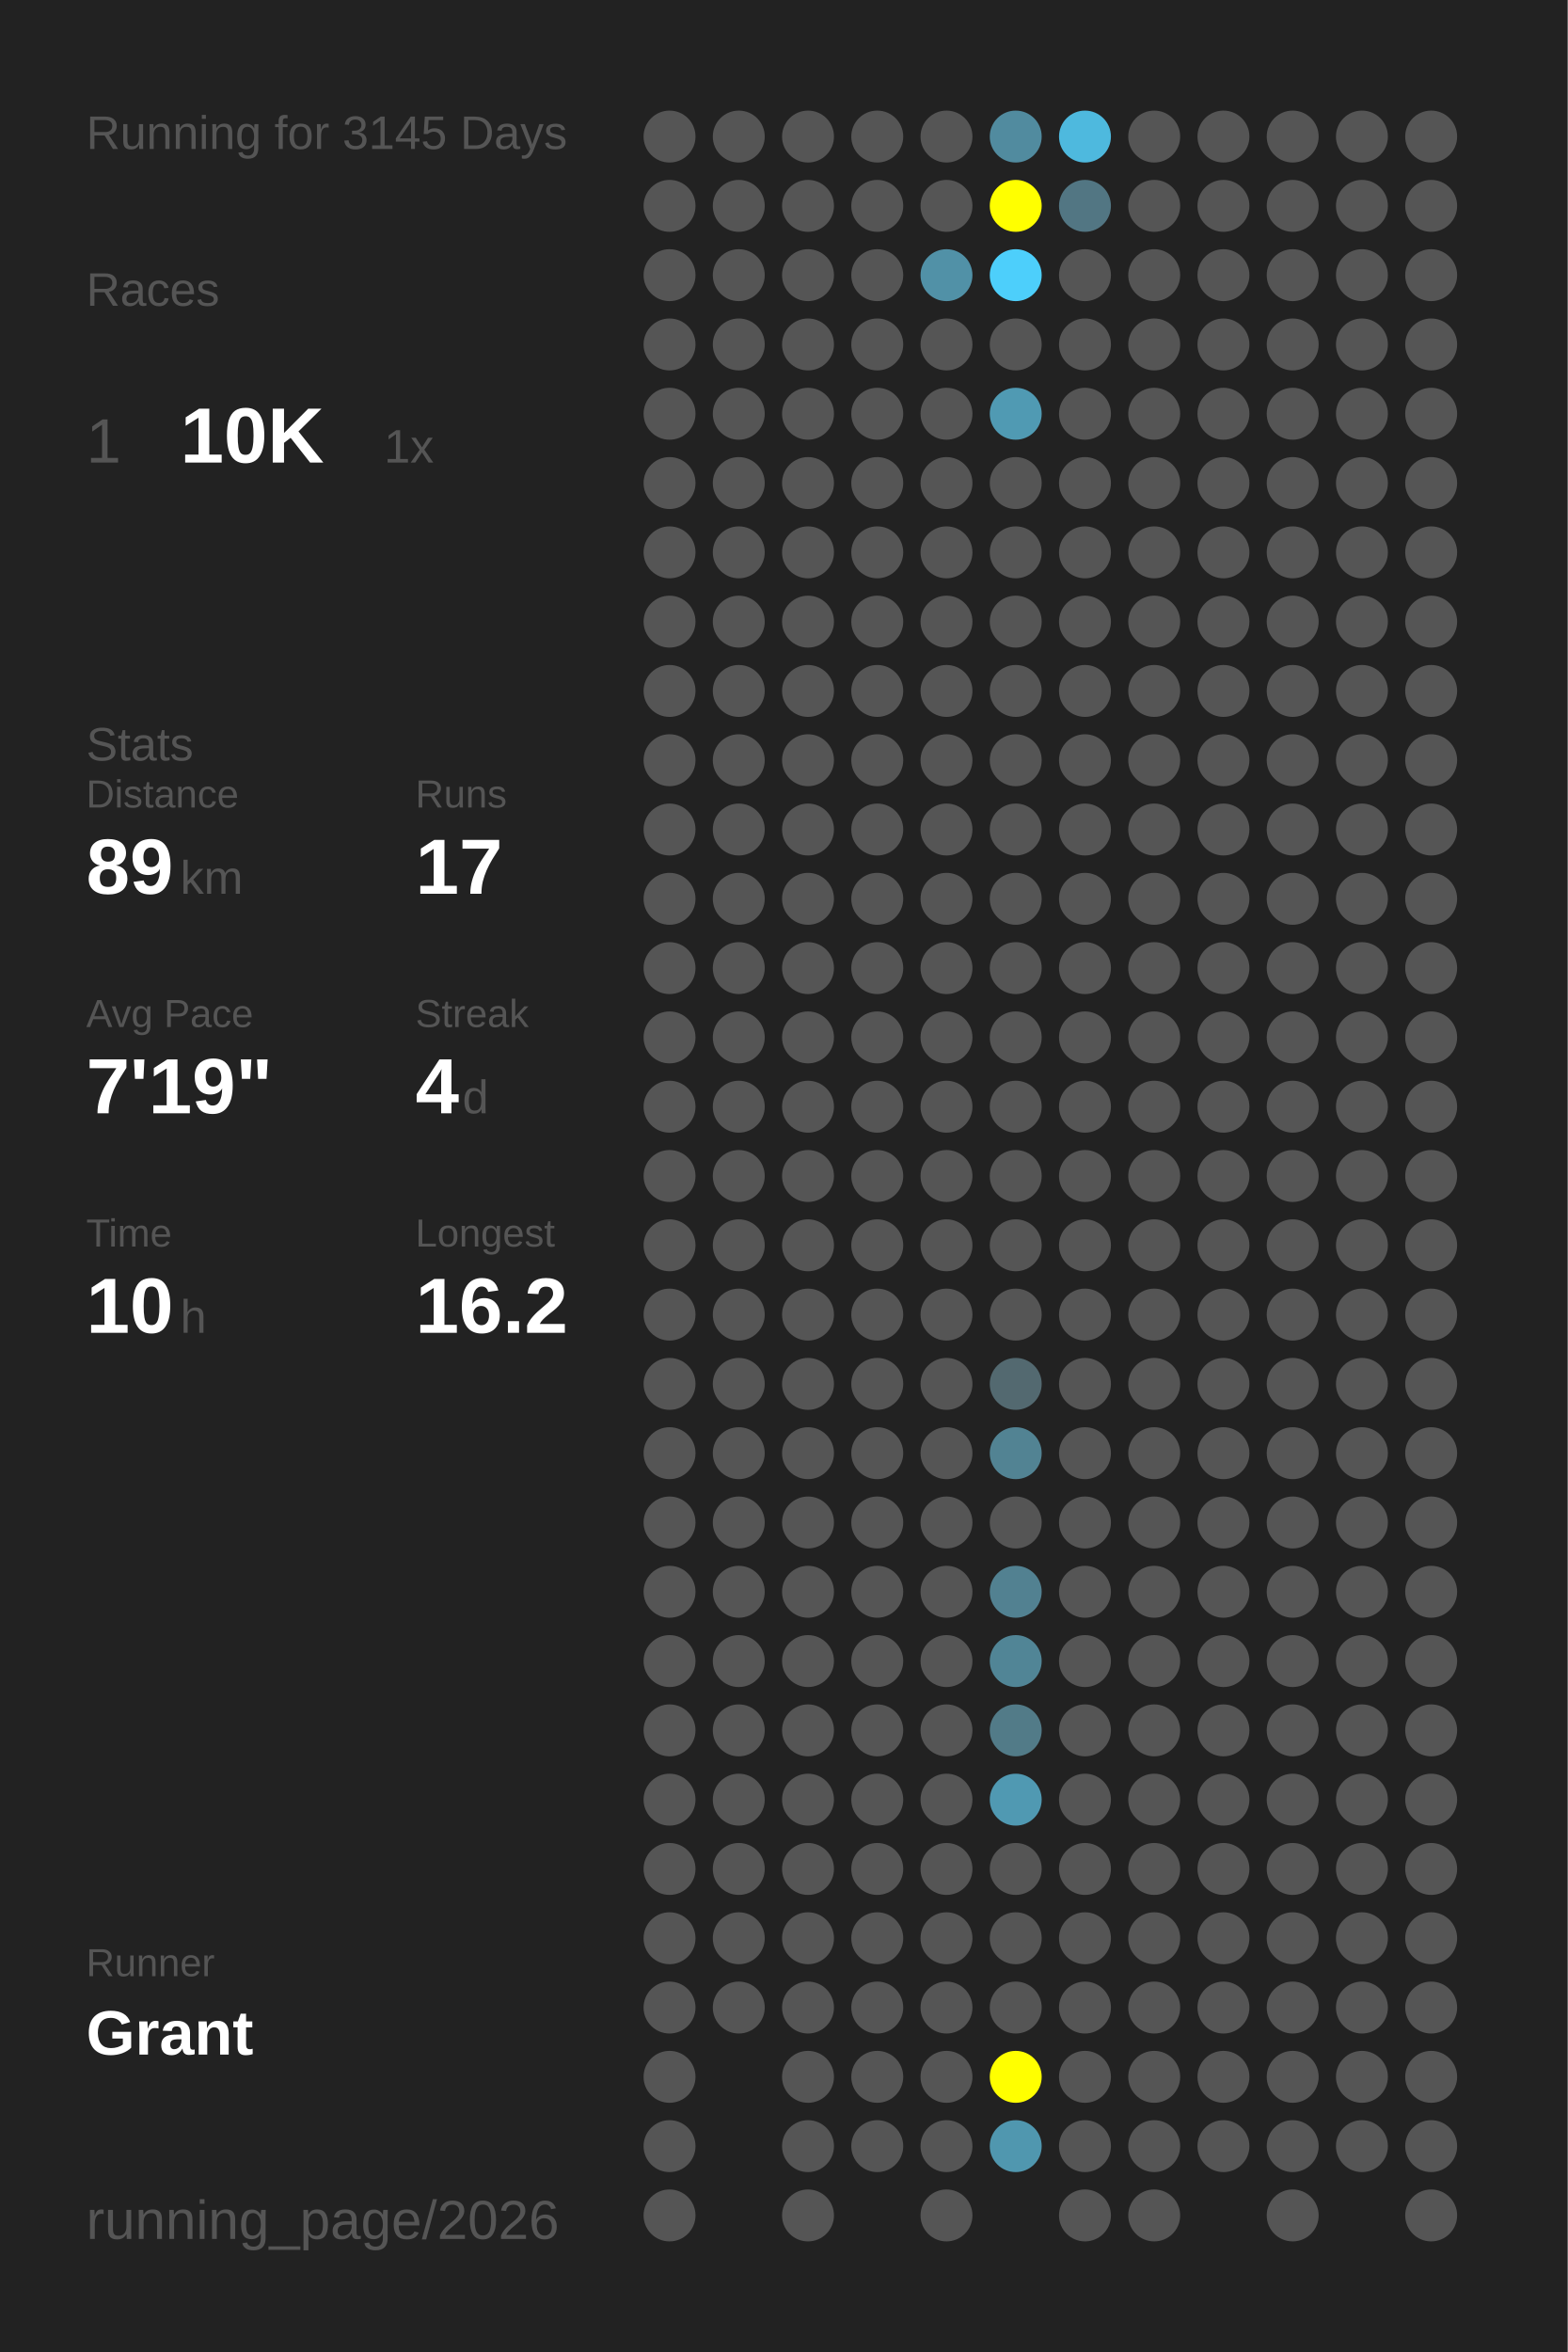
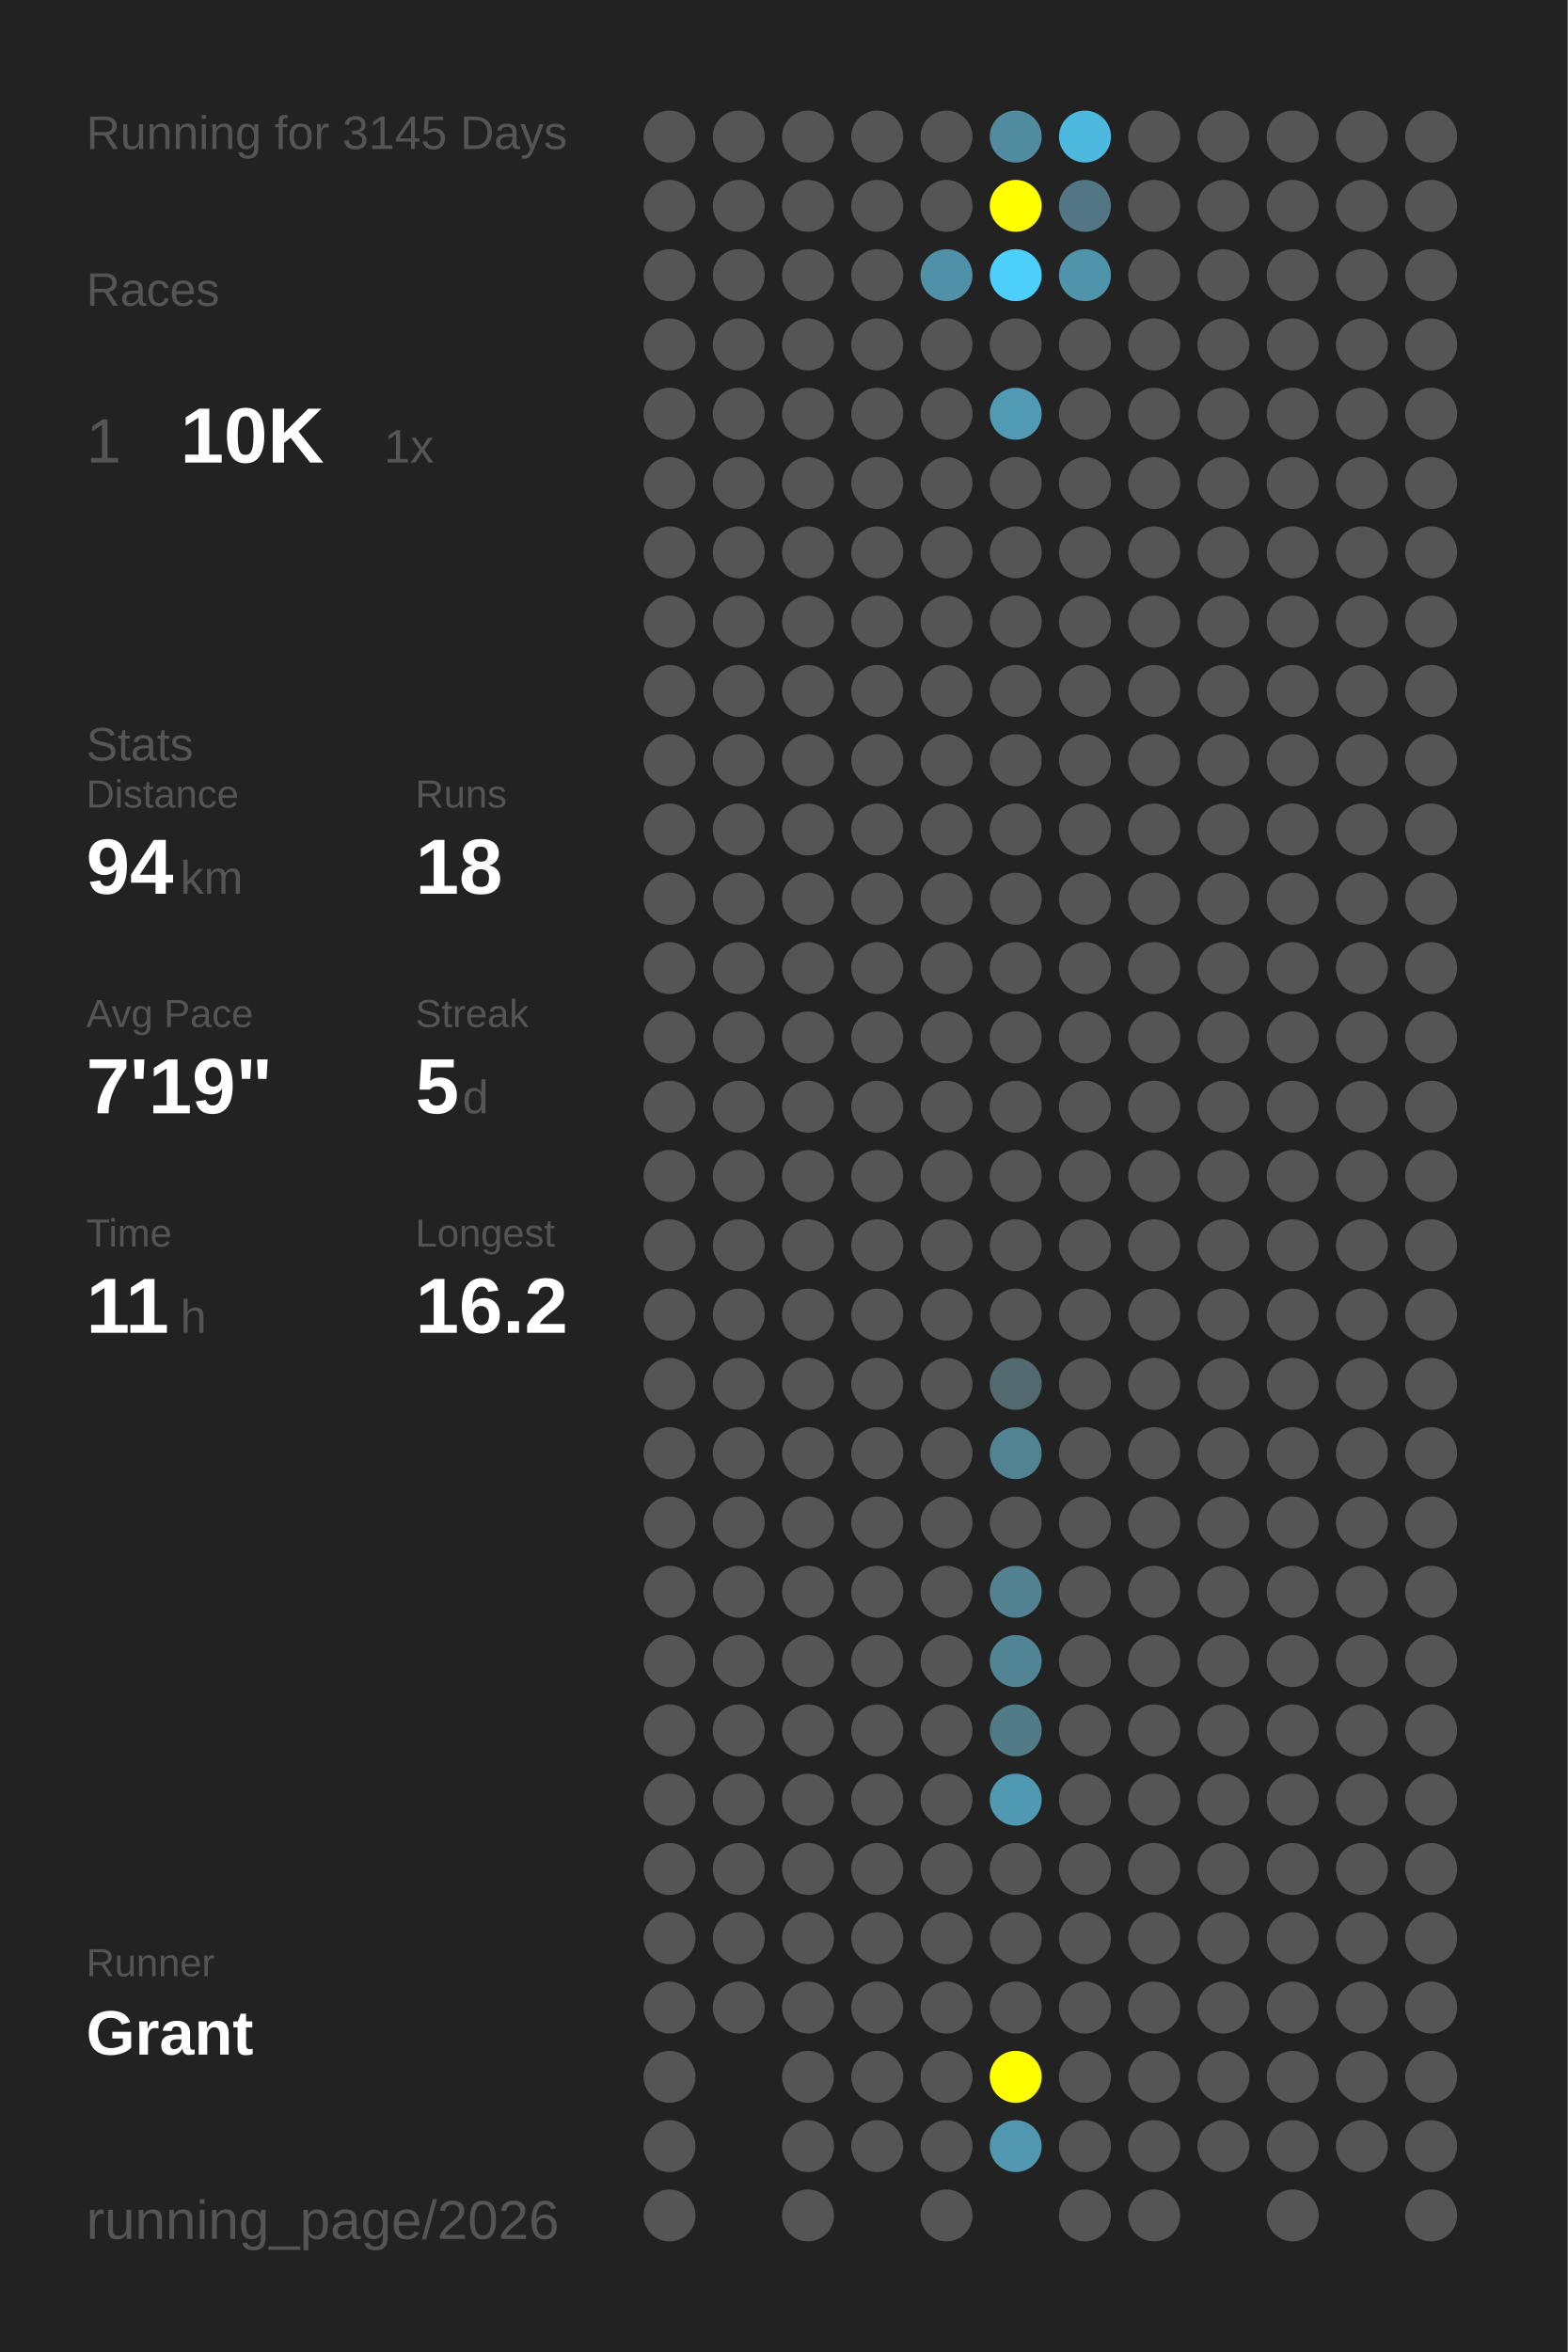
<svg xmlns="http://www.w3.org/2000/svg" baseProfile="full" height="300mm" version="1.1" viewBox="0,0,200,300" width="200mm">
  <defs />
  <rect fill="#222222" height="300" width="200" x="0" y="0" />
  <text fill="#555555" style="font-size:6px; font-family:Arial;" x="11" y="19">Running for 3145 Days</text>
  <text fill="#555555" style="font-size:6px; font-family:Arial;" x="11" y="39">Races</text>
  <text fill="#555555" style="font-size:8px; font-family:Arial;" x="11" y="59">1</text>
  <text fill="#FFFFFF" style="font-size:10px; font-family:Arial; font-weight:bold;" x="23" y="59">10K</text>
  <text fill="#555555" style="font-size:6px; font-family:Arial;" x="49" y="59">1x</text>
  <text fill="#555555" style="font-size:6px; font-family:Arial;" x="11" y="97">Stats</text>
  <text fill="#555555" style="font-size:5px; font-family:Arial;" x="11" y="103">Distance</text>
-   <text fill="#FFFFFF" style="font-size:10px; font-family:Arial; font-weight:bold;" x="11" y="114">89</text>
+   <text fill="#FFFFFF" style="font-size:10px; font-family:Arial; font-weight:bold;" x="11" y="114">94</text>
  <text fill="#555555" style="font-size:6px; font-family:Arial;" x="23" y="114">km</text>
  <text fill="#555555" style="font-size:5px; font-family:Arial;" x="53" y="103">Runs</text>
-   <text fill="#FFFFFF" style="font-size:10px; font-family:Arial; font-weight:bold;" x="53" y="114">17</text>
+   <text fill="#FFFFFF" style="font-size:10px; font-family:Arial; font-weight:bold;" x="53" y="114">18</text>
  <text fill="#555555" style="font-size:5px; font-family:Arial;" x="11" y="131">Avg Pace</text>
  <text fill="#FFFFFF" style="font-size:10px; font-family:Arial; font-weight:bold;" x="11" y="142">7'19"</text>
  <text fill="#555555" style="font-size:5px; font-family:Arial;" x="53" y="131">Streak</text>
-   <text fill="#FFFFFF" style="font-size:10px; font-family:Arial; font-weight:bold;" x="53" y="142">4</text>
+   <text fill="#FFFFFF" style="font-size:10px; font-family:Arial; font-weight:bold;" x="53" y="142">5</text>
  <text fill="#555555" style="font-size:6px; font-family:Arial;" x="59" y="142">d</text>
  <text fill="#555555" style="font-size:5px; font-family:Arial;" x="11" y="159">Time</text>
-   <text fill="#FFFFFF" style="font-size:10px; font-family:Arial; font-weight:bold;" x="11" y="170">10</text>
+   <text fill="#FFFFFF" style="font-size:10px; font-family:Arial; font-weight:bold;" x="11" y="170">11</text>
  <text fill="#555555" style="font-size:6px; font-family:Arial;" x="23" y="170">h</text>
  <text fill="#555555" style="font-size:5px; font-family:Arial;" x="53" y="159">Longest</text>
  <text fill="#FFFFFF" style="font-size:10px; font-family:Arial; font-weight:bold;" x="53" y="170">16.2</text>
  <text fill="#555555" style="font-size:5px; font-family:Arial;" x="11" y="252.065">Runner</text>
  <text fill="#FFFFFF" style="font-size:8px; font-family:Arial; font-weight:bold;" x="11" y="262.065">Grant</text>
  <text fill="#555555" style="font-size:7px; font-family:Arial;" x="11" y="285.581">running_page/2026</text>
  <circle cx="85.417" cy="17.419" fill="#555555" r="3.312" />
  <circle cx="85.417" cy="26.258" fill="#555555" r="3.312" />
  <circle cx="85.417" cy="35.097" fill="#555555" r="3.312" />
  <circle cx="85.417" cy="43.935" fill="#555555" r="3.312" />
  <circle cx="85.417" cy="52.774" fill="#555555" r="3.312" />
  <circle cx="85.417" cy="61.613" fill="#555555" r="3.312" />
  <circle cx="85.417" cy="70.452" fill="#555555" r="3.312" />
  <circle cx="85.417" cy="79.29" fill="#555555" r="3.312" />
  <circle cx="85.417" cy="88.129" fill="#555555" r="3.312" />
  <circle cx="85.417" cy="96.968" fill="#555555" r="3.312" />
  <circle cx="85.417" cy="105.806" fill="#555555" r="3.312" />
  <circle cx="85.417" cy="114.645" fill="#555555" r="3.312" />
  <circle cx="85.417" cy="123.484" fill="#555555" r="3.312" />
  <circle cx="85.417" cy="132.323" fill="#555555" r="3.312" />
  <circle cx="85.417" cy="141.161" fill="#555555" r="3.312" />
  <circle cx="85.417" cy="150" fill="#555555" r="3.312" />
  <circle cx="85.417" cy="158.839" fill="#555555" r="3.312" />
  <circle cx="85.417" cy="167.677" fill="#555555" r="3.312" />
  <circle cx="85.417" cy="176.516" fill="#555555" r="3.312" />
  <circle cx="85.417" cy="185.355" fill="#555555" r="3.312" />
  <circle cx="85.417" cy="194.194" fill="#555555" r="3.312" />
  <circle cx="85.417" cy="203.032" fill="#555555" r="3.312" />
  <circle cx="85.417" cy="211.871" fill="#555555" r="3.312" />
  <circle cx="85.417" cy="220.71" fill="#555555" r="3.312" />
  <circle cx="85.417" cy="229.548" fill="#555555" r="3.312" />
  <circle cx="85.417" cy="238.387" fill="#555555" r="3.312" />
  <circle cx="85.417" cy="247.226" fill="#555555" r="3.312" />
  <circle cx="85.417" cy="256.065" fill="#555555" r="3.312" />
  <circle cx="85.417" cy="264.903" fill="#555555" r="3.312" />
  <circle cx="85.417" cy="273.742" fill="#555555" r="3.312" />
  <circle cx="85.417" cy="282.581" fill="#555555" r="3.312" />
  <circle cx="94.25" cy="17.419" fill="#555555" r="3.312" />
  <circle cx="94.25" cy="26.258" fill="#555555" r="3.312" />
  <circle cx="94.25" cy="35.097" fill="#555555" r="3.312" />
  <circle cx="94.25" cy="43.935" fill="#555555" r="3.312" />
  <circle cx="94.25" cy="52.774" fill="#555555" r="3.312" />
  <circle cx="94.25" cy="61.613" fill="#555555" r="3.312" />
  <circle cx="94.25" cy="70.452" fill="#555555" r="3.312" />
  <circle cx="94.25" cy="79.29" fill="#555555" r="3.312" />
  <circle cx="94.25" cy="88.129" fill="#555555" r="3.312" />
  <circle cx="94.25" cy="96.968" fill="#555555" r="3.312" />
  <circle cx="94.25" cy="105.806" fill="#555555" r="3.312" />
  <circle cx="94.25" cy="114.645" fill="#555555" r="3.312" />
  <circle cx="94.25" cy="123.484" fill="#555555" r="3.312" />
  <circle cx="94.25" cy="132.323" fill="#555555" r="3.312" />
  <circle cx="94.25" cy="141.161" fill="#555555" r="3.312" />
  <circle cx="94.25" cy="150" fill="#555555" r="3.312" />
  <circle cx="94.25" cy="158.839" fill="#555555" r="3.312" />
  <circle cx="94.25" cy="167.677" fill="#555555" r="3.312" />
  <circle cx="94.25" cy="176.516" fill="#555555" r="3.312" />
  <circle cx="94.25" cy="185.355" fill="#555555" r="3.312" />
  <circle cx="94.25" cy="194.194" fill="#555555" r="3.312" />
  <circle cx="94.25" cy="203.032" fill="#555555" r="3.312" />
  <circle cx="94.25" cy="211.871" fill="#555555" r="3.312" />
  <circle cx="94.25" cy="220.71" fill="#555555" r="3.312" />
  <circle cx="94.25" cy="229.548" fill="#555555" r="3.312" />
  <circle cx="94.25" cy="238.387" fill="#555555" r="3.312" />
  <circle cx="94.25" cy="247.226" fill="#555555" r="3.312" />
  <circle cx="94.25" cy="256.065" fill="#555555" r="3.312" />
  <circle cx="103.083" cy="17.419" fill="#555555" r="3.312" />
  <circle cx="103.083" cy="26.258" fill="#555555" r="3.312" />
  <circle cx="103.083" cy="35.097" fill="#555555" r="3.312" />
  <circle cx="103.083" cy="43.935" fill="#555555" r="3.312" />
  <circle cx="103.083" cy="52.774" fill="#555555" r="3.312" />
  <circle cx="103.083" cy="61.613" fill="#555555" r="3.312" />
  <circle cx="103.083" cy="70.452" fill="#555555" r="3.312" />
  <circle cx="103.083" cy="79.29" fill="#555555" r="3.312" />
  <circle cx="103.083" cy="88.129" fill="#555555" r="3.312" />
  <circle cx="103.083" cy="96.968" fill="#555555" r="3.312" />
  <circle cx="103.083" cy="105.806" fill="#555555" r="3.312" />
  <circle cx="103.083" cy="114.645" fill="#555555" r="3.312" />
  <circle cx="103.083" cy="123.484" fill="#555555" r="3.312" />
  <circle cx="103.083" cy="132.323" fill="#555555" r="3.312" />
  <circle cx="103.083" cy="141.161" fill="#555555" r="3.312" />
  <circle cx="103.083" cy="150" fill="#555555" r="3.312" />
  <circle cx="103.083" cy="158.839" fill="#555555" r="3.312" />
  <circle cx="103.083" cy="167.677" fill="#555555" r="3.312" />
  <circle cx="103.083" cy="176.516" fill="#555555" r="3.312" />
  <circle cx="103.083" cy="185.355" fill="#555555" r="3.312" />
  <circle cx="103.083" cy="194.194" fill="#555555" r="3.312" />
  <circle cx="103.083" cy="203.032" fill="#555555" r="3.312" />
  <circle cx="103.083" cy="211.871" fill="#555555" r="3.312" />
  <circle cx="103.083" cy="220.71" fill="#555555" r="3.312" />
  <circle cx="103.083" cy="229.548" fill="#555555" r="3.312" />
  <circle cx="103.083" cy="238.387" fill="#555555" r="3.312" />
  <circle cx="103.083" cy="247.226" fill="#555555" r="3.312" />
  <circle cx="103.083" cy="256.065" fill="#555555" r="3.312" />
  <circle cx="103.083" cy="264.903" fill="#555555" r="3.312" />
  <circle cx="103.083" cy="273.742" fill="#555555" r="3.312" />
  <circle cx="103.083" cy="282.581" fill="#555555" r="3.312" />
  <circle cx="111.917" cy="17.419" fill="#555555" r="3.312" />
  <circle cx="111.917" cy="26.258" fill="#555555" r="3.312" />
  <circle cx="111.917" cy="35.097" fill="#555555" r="3.312" />
  <circle cx="111.917" cy="43.935" fill="#555555" r="3.312" />
  <circle cx="111.917" cy="52.774" fill="#555555" r="3.312" />
  <circle cx="111.917" cy="61.613" fill="#555555" r="3.312" />
  <circle cx="111.917" cy="70.452" fill="#555555" r="3.312" />
  <circle cx="111.917" cy="79.29" fill="#555555" r="3.312" />
  <circle cx="111.917" cy="88.129" fill="#555555" r="3.312" />
  <circle cx="111.917" cy="96.968" fill="#555555" r="3.312" />
  <circle cx="111.917" cy="105.806" fill="#555555" r="3.312" />
  <circle cx="111.917" cy="114.645" fill="#555555" r="3.312" />
  <circle cx="111.917" cy="123.484" fill="#555555" r="3.312" />
  <circle cx="111.917" cy="132.323" fill="#555555" r="3.312" />
  <circle cx="111.917" cy="141.161" fill="#555555" r="3.312" />
  <circle cx="111.917" cy="150" fill="#555555" r="3.312" />
  <circle cx="111.917" cy="158.839" fill="#555555" r="3.312" />
  <circle cx="111.917" cy="167.677" fill="#555555" r="3.312" />
  <circle cx="111.917" cy="176.516" fill="#555555" r="3.312" />
  <circle cx="111.917" cy="185.355" fill="#555555" r="3.312" />
  <circle cx="111.917" cy="194.194" fill="#555555" r="3.312" />
  <circle cx="111.917" cy="203.032" fill="#555555" r="3.312" />
  <circle cx="111.917" cy="211.871" fill="#555555" r="3.312" />
  <circle cx="111.917" cy="220.71" fill="#555555" r="3.312" />
  <circle cx="111.917" cy="229.548" fill="#555555" r="3.312" />
  <circle cx="111.917" cy="238.387" fill="#555555" r="3.312" />
  <circle cx="111.917" cy="247.226" fill="#555555" r="3.312" />
  <circle cx="111.917" cy="256.065" fill="#555555" r="3.312" />
  <circle cx="111.917" cy="264.903" fill="#555555" r="3.312" />
  <circle cx="111.917" cy="273.742" fill="#555555" r="3.312" />
  <circle cx="120.75" cy="17.419" fill="#555555" r="3.312" />
  <circle cx="120.75" cy="26.258" fill="#555555" r="3.312" />
  <circle cx="120.75" cy="35.097" fill="#5191a7" r="3.312" />
  <circle cx="120.75" cy="43.935" fill="#555555" r="3.312" />
  <circle cx="120.75" cy="52.774" fill="#555555" r="3.312" />
  <circle cx="120.75" cy="61.613" fill="#555555" r="3.312" />
  <circle cx="120.75" cy="70.452" fill="#555555" r="3.312" />
  <circle cx="120.75" cy="79.29" fill="#555555" r="3.312" />
  <circle cx="120.75" cy="88.129" fill="#555555" r="3.312" />
  <circle cx="120.75" cy="96.968" fill="#555555" r="3.312" />
  <circle cx="120.75" cy="105.806" fill="#555555" r="3.312" />
  <circle cx="120.75" cy="114.645" fill="#555555" r="3.312" />
  <circle cx="120.75" cy="123.484" fill="#555555" r="3.312" />
  <circle cx="120.75" cy="132.323" fill="#555555" r="3.312" />
  <circle cx="120.75" cy="141.161" fill="#555555" r="3.312" />
  <circle cx="120.75" cy="150" fill="#555555" r="3.312" />
  <circle cx="120.75" cy="158.839" fill="#555555" r="3.312" />
  <circle cx="120.75" cy="167.677" fill="#555555" r="3.312" />
  <circle cx="120.75" cy="176.516" fill="#555555" r="3.312" />
  <circle cx="120.75" cy="185.355" fill="#555555" r="3.312" />
  <circle cx="120.75" cy="194.194" fill="#555555" r="3.312" />
  <circle cx="120.75" cy="203.032" fill="#555555" r="3.312" />
  <circle cx="120.75" cy="211.871" fill="#555555" r="3.312" />
  <circle cx="120.75" cy="220.71" fill="#555555" r="3.312" />
  <circle cx="120.75" cy="229.548" fill="#555555" r="3.312" />
  <circle cx="120.75" cy="238.387" fill="#555555" r="3.312" />
  <circle cx="120.75" cy="247.226" fill="#555555" r="3.312" />
  <circle cx="120.75" cy="256.065" fill="#555555" r="3.312" />
  <circle cx="120.75" cy="264.903" fill="#555555" r="3.312" />
  <circle cx="120.75" cy="273.742" fill="#555555" r="3.312" />
  <circle cx="120.75" cy="282.581" fill="#555555" r="3.312" />
  <circle cx="129.583" cy="17.419" fill="#518b9f" r="3.312" />
  <circle cx="129.583" cy="26.258" fill="#FFFF00" r="3.312" />
  <circle cx="129.583" cy="35.097" fill="#4dcffb" r="3.312" />
  <circle cx="129.583" cy="43.935" fill="#555555" r="3.312" />
  <circle cx="129.583" cy="52.774" fill="#509ab3" r="3.312" />
  <circle cx="129.583" cy="61.613" fill="#555555" r="3.312" />
  <circle cx="129.583" cy="70.452" fill="#555555" r="3.312" />
  <circle cx="129.583" cy="79.29" fill="#555555" r="3.312" />
  <circle cx="129.583" cy="88.129" fill="#555555" r="3.312" />
  <circle cx="129.583" cy="96.968" fill="#555555" r="3.312" />
  <circle cx="129.583" cy="105.806" fill="#555555" r="3.312" />
  <circle cx="129.583" cy="114.645" fill="#555555" r="3.312" />
  <circle cx="129.583" cy="123.484" fill="#555555" r="3.312" />
  <circle cx="129.583" cy="132.323" fill="#555555" r="3.312" />
  <circle cx="129.583" cy="141.161" fill="#555555" r="3.312" />
  <circle cx="129.583" cy="150" fill="#555555" r="3.312" />
  <circle cx="129.583" cy="158.839" fill="#555555" r="3.312" />
  <circle cx="129.583" cy="167.677" fill="#555555" r="3.312" />
  <circle cx="129.583" cy="176.516" fill="#536970" r="3.312" />
  <circle cx="129.583" cy="185.355" fill="#528393" r="3.312" />
  <circle cx="129.583" cy="194.194" fill="#555555" r="3.312" />
  <circle cx="129.583" cy="203.032" fill="#528191" r="3.312" />
  <circle cx="129.583" cy="211.871" fill="#518596" r="3.312" />
  <circle cx="129.583" cy="220.71" fill="#527b88" r="3.312" />
  <circle cx="129.583" cy="229.548" fill="#5099b2" r="3.312" />
  <circle cx="129.583" cy="238.387" fill="#555555" r="3.312" />
  <circle cx="129.583" cy="247.226" fill="#555555" r="3.312" />
  <circle cx="129.583" cy="256.065" fill="#555555" r="3.312" />
  <circle cx="129.583" cy="264.903" fill="#FFFF00" r="3.312" />
  <circle cx="129.583" cy="273.742" fill="#5097af" r="3.312" />
  <circle cx="138.417" cy="17.419" fill="#4eb9de" r="3.312" />
  <circle cx="138.417" cy="26.258" fill="#527683" r="3.312" />
-   <circle cx="138.417" cy="35.097" fill="#555555" r="3.312" />
+   <circle cx="138.417" cy="35.097" fill="#5094ac" r="3.312" />
  <circle cx="138.417" cy="43.935" fill="#555555" r="3.312" />
  <circle cx="138.417" cy="52.774" fill="#555555" r="3.312" />
  <circle cx="138.417" cy="61.613" fill="#555555" r="3.312" />
  <circle cx="138.417" cy="70.452" fill="#555555" r="3.312" />
  <circle cx="138.417" cy="79.29" fill="#555555" r="3.312" />
  <circle cx="138.417" cy="88.129" fill="#555555" r="3.312" />
  <circle cx="138.417" cy="96.968" fill="#555555" r="3.312" />
  <circle cx="138.417" cy="105.806" fill="#555555" r="3.312" />
  <circle cx="138.417" cy="114.645" fill="#555555" r="3.312" />
  <circle cx="138.417" cy="123.484" fill="#555555" r="3.312" />
  <circle cx="138.417" cy="132.323" fill="#555555" r="3.312" />
  <circle cx="138.417" cy="141.161" fill="#555555" r="3.312" />
  <circle cx="138.417" cy="150" fill="#555555" r="3.312" />
  <circle cx="138.417" cy="158.839" fill="#555555" r="3.312" />
  <circle cx="138.417" cy="167.677" fill="#555555" r="3.312" />
  <circle cx="138.417" cy="176.516" fill="#555555" r="3.312" />
  <circle cx="138.417" cy="185.355" fill="#555555" r="3.312" />
  <circle cx="138.417" cy="194.194" fill="#555555" r="3.312" />
  <circle cx="138.417" cy="203.032" fill="#555555" r="3.312" />
  <circle cx="138.417" cy="211.871" fill="#555555" r="3.312" />
  <circle cx="138.417" cy="220.71" fill="#555555" r="3.312" />
  <circle cx="138.417" cy="229.548" fill="#555555" r="3.312" />
  <circle cx="138.417" cy="238.387" fill="#555555" r="3.312" />
  <circle cx="138.417" cy="247.226" fill="#555555" r="3.312" />
  <circle cx="138.417" cy="256.065" fill="#555555" r="3.312" />
  <circle cx="138.417" cy="264.903" fill="#555555" r="3.312" />
  <circle cx="138.417" cy="273.742" fill="#555555" r="3.312" />
  <circle cx="138.417" cy="282.581" fill="#555555" r="3.312" />
  <circle cx="147.25" cy="17.419" fill="#555555" r="3.312" />
  <circle cx="147.25" cy="26.258" fill="#555555" r="3.312" />
  <circle cx="147.25" cy="35.097" fill="#555555" r="3.312" />
  <circle cx="147.25" cy="43.935" fill="#555555" r="3.312" />
  <circle cx="147.25" cy="52.774" fill="#555555" r="3.312" />
  <circle cx="147.25" cy="61.613" fill="#555555" r="3.312" />
  <circle cx="147.25" cy="70.452" fill="#555555" r="3.312" />
  <circle cx="147.25" cy="79.29" fill="#555555" r="3.312" />
  <circle cx="147.25" cy="88.129" fill="#555555" r="3.312" />
  <circle cx="147.25" cy="96.968" fill="#555555" r="3.312" />
  <circle cx="147.25" cy="105.806" fill="#555555" r="3.312" />
  <circle cx="147.25" cy="114.645" fill="#555555" r="3.312" />
  <circle cx="147.25" cy="123.484" fill="#555555" r="3.312" />
  <circle cx="147.25" cy="132.323" fill="#555555" r="3.312" />
  <circle cx="147.25" cy="141.161" fill="#555555" r="3.312" />
  <circle cx="147.25" cy="150" fill="#555555" r="3.312" />
  <circle cx="147.25" cy="158.839" fill="#555555" r="3.312" />
  <circle cx="147.25" cy="167.677" fill="#555555" r="3.312" />
  <circle cx="147.25" cy="176.516" fill="#555555" r="3.312" />
  <circle cx="147.25" cy="185.355" fill="#555555" r="3.312" />
  <circle cx="147.25" cy="194.194" fill="#555555" r="3.312" />
  <circle cx="147.25" cy="203.032" fill="#555555" r="3.312" />
  <circle cx="147.25" cy="211.871" fill="#555555" r="3.312" />
  <circle cx="147.25" cy="220.71" fill="#555555" r="3.312" />
  <circle cx="147.25" cy="229.548" fill="#555555" r="3.312" />
  <circle cx="147.25" cy="238.387" fill="#555555" r="3.312" />
  <circle cx="147.25" cy="247.226" fill="#555555" r="3.312" />
  <circle cx="147.25" cy="256.065" fill="#555555" r="3.312" />
  <circle cx="147.25" cy="264.903" fill="#555555" r="3.312" />
  <circle cx="147.25" cy="273.742" fill="#555555" r="3.312" />
  <circle cx="147.25" cy="282.581" fill="#555555" r="3.312" />
  <circle cx="156.083" cy="17.419" fill="#555555" r="3.312" />
  <circle cx="156.083" cy="26.258" fill="#555555" r="3.312" />
  <circle cx="156.083" cy="35.097" fill="#555555" r="3.312" />
  <circle cx="156.083" cy="43.935" fill="#555555" r="3.312" />
  <circle cx="156.083" cy="52.774" fill="#555555" r="3.312" />
  <circle cx="156.083" cy="61.613" fill="#555555" r="3.312" />
  <circle cx="156.083" cy="70.452" fill="#555555" r="3.312" />
  <circle cx="156.083" cy="79.29" fill="#555555" r="3.312" />
  <circle cx="156.083" cy="88.129" fill="#555555" r="3.312" />
  <circle cx="156.083" cy="96.968" fill="#555555" r="3.312" />
  <circle cx="156.083" cy="105.806" fill="#555555" r="3.312" />
  <circle cx="156.083" cy="114.645" fill="#555555" r="3.312" />
  <circle cx="156.083" cy="123.484" fill="#555555" r="3.312" />
  <circle cx="156.083" cy="132.323" fill="#555555" r="3.312" />
  <circle cx="156.083" cy="141.161" fill="#555555" r="3.312" />
  <circle cx="156.083" cy="150" fill="#555555" r="3.312" />
  <circle cx="156.083" cy="158.839" fill="#555555" r="3.312" />
  <circle cx="156.083" cy="167.677" fill="#555555" r="3.312" />
  <circle cx="156.083" cy="176.516" fill="#555555" r="3.312" />
  <circle cx="156.083" cy="185.355" fill="#555555" r="3.312" />
  <circle cx="156.083" cy="194.194" fill="#555555" r="3.312" />
  <circle cx="156.083" cy="203.032" fill="#555555" r="3.312" />
  <circle cx="156.083" cy="211.871" fill="#555555" r="3.312" />
  <circle cx="156.083" cy="220.71" fill="#555555" r="3.312" />
  <circle cx="156.083" cy="229.548" fill="#555555" r="3.312" />
  <circle cx="156.083" cy="238.387" fill="#555555" r="3.312" />
  <circle cx="156.083" cy="247.226" fill="#555555" r="3.312" />
  <circle cx="156.083" cy="256.065" fill="#555555" r="3.312" />
  <circle cx="156.083" cy="264.903" fill="#555555" r="3.312" />
  <circle cx="156.083" cy="273.742" fill="#555555" r="3.312" />
  <circle cx="164.917" cy="17.419" fill="#555555" r="3.312" />
  <circle cx="164.917" cy="26.258" fill="#555555" r="3.312" />
  <circle cx="164.917" cy="35.097" fill="#555555" r="3.312" />
  <circle cx="164.917" cy="43.935" fill="#555555" r="3.312" />
  <circle cx="164.917" cy="52.774" fill="#555555" r="3.312" />
  <circle cx="164.917" cy="61.613" fill="#555555" r="3.312" />
  <circle cx="164.917" cy="70.452" fill="#555555" r="3.312" />
  <circle cx="164.917" cy="79.29" fill="#555555" r="3.312" />
  <circle cx="164.917" cy="88.129" fill="#555555" r="3.312" />
  <circle cx="164.917" cy="96.968" fill="#555555" r="3.312" />
  <circle cx="164.917" cy="105.806" fill="#555555" r="3.312" />
  <circle cx="164.917" cy="114.645" fill="#555555" r="3.312" />
  <circle cx="164.917" cy="123.484" fill="#555555" r="3.312" />
  <circle cx="164.917" cy="132.323" fill="#555555" r="3.312" />
  <circle cx="164.917" cy="141.161" fill="#555555" r="3.312" />
  <circle cx="164.917" cy="150" fill="#555555" r="3.312" />
  <circle cx="164.917" cy="158.839" fill="#555555" r="3.312" />
  <circle cx="164.917" cy="167.677" fill="#555555" r="3.312" />
  <circle cx="164.917" cy="176.516" fill="#555555" r="3.312" />
  <circle cx="164.917" cy="185.355" fill="#555555" r="3.312" />
  <circle cx="164.917" cy="194.194" fill="#555555" r="3.312" />
  <circle cx="164.917" cy="203.032" fill="#555555" r="3.312" />
  <circle cx="164.917" cy="211.871" fill="#555555" r="3.312" />
  <circle cx="164.917" cy="220.71" fill="#555555" r="3.312" />
  <circle cx="164.917" cy="229.548" fill="#555555" r="3.312" />
  <circle cx="164.917" cy="238.387" fill="#555555" r="3.312" />
  <circle cx="164.917" cy="247.226" fill="#555555" r="3.312" />
  <circle cx="164.917" cy="256.065" fill="#555555" r="3.312" />
  <circle cx="164.917" cy="264.903" fill="#555555" r="3.312" />
  <circle cx="164.917" cy="273.742" fill="#555555" r="3.312" />
  <circle cx="164.917" cy="282.581" fill="#555555" r="3.312" />
  <circle cx="173.75" cy="17.419" fill="#555555" r="3.312" />
  <circle cx="173.75" cy="26.258" fill="#555555" r="3.312" />
  <circle cx="173.75" cy="35.097" fill="#555555" r="3.312" />
  <circle cx="173.75" cy="43.935" fill="#555555" r="3.312" />
  <circle cx="173.75" cy="52.774" fill="#555555" r="3.312" />
  <circle cx="173.75" cy="61.613" fill="#555555" r="3.312" />
  <circle cx="173.75" cy="70.452" fill="#555555" r="3.312" />
  <circle cx="173.75" cy="79.29" fill="#555555" r="3.312" />
  <circle cx="173.75" cy="88.129" fill="#555555" r="3.312" />
  <circle cx="173.75" cy="96.968" fill="#555555" r="3.312" />
  <circle cx="173.75" cy="105.806" fill="#555555" r="3.312" />
  <circle cx="173.75" cy="114.645" fill="#555555" r="3.312" />
  <circle cx="173.75" cy="123.484" fill="#555555" r="3.312" />
  <circle cx="173.75" cy="132.323" fill="#555555" r="3.312" />
  <circle cx="173.75" cy="141.161" fill="#555555" r="3.312" />
  <circle cx="173.75" cy="150" fill="#555555" r="3.312" />
  <circle cx="173.75" cy="158.839" fill="#555555" r="3.312" />
  <circle cx="173.75" cy="167.677" fill="#555555" r="3.312" />
  <circle cx="173.75" cy="176.516" fill="#555555" r="3.312" />
  <circle cx="173.75" cy="185.355" fill="#555555" r="3.312" />
  <circle cx="173.75" cy="194.194" fill="#555555" r="3.312" />
  <circle cx="173.75" cy="203.032" fill="#555555" r="3.312" />
  <circle cx="173.75" cy="211.871" fill="#555555" r="3.312" />
  <circle cx="173.75" cy="220.71" fill="#555555" r="3.312" />
  <circle cx="173.75" cy="229.548" fill="#555555" r="3.312" />
  <circle cx="173.75" cy="238.387" fill="#555555" r="3.312" />
  <circle cx="173.75" cy="247.226" fill="#555555" r="3.312" />
  <circle cx="173.75" cy="256.065" fill="#555555" r="3.312" />
  <circle cx="173.75" cy="264.903" fill="#555555" r="3.312" />
  <circle cx="173.75" cy="273.742" fill="#555555" r="3.312" />
  <circle cx="182.583" cy="17.419" fill="#555555" r="3.312" />
  <circle cx="182.583" cy="26.258" fill="#555555" r="3.312" />
  <circle cx="182.583" cy="35.097" fill="#555555" r="3.312" />
  <circle cx="182.583" cy="43.935" fill="#555555" r="3.312" />
  <circle cx="182.583" cy="52.774" fill="#555555" r="3.312" />
  <circle cx="182.583" cy="61.613" fill="#555555" r="3.312" />
  <circle cx="182.583" cy="70.452" fill="#555555" r="3.312" />
  <circle cx="182.583" cy="79.29" fill="#555555" r="3.312" />
  <circle cx="182.583" cy="88.129" fill="#555555" r="3.312" />
  <circle cx="182.583" cy="96.968" fill="#555555" r="3.312" />
  <circle cx="182.583" cy="105.806" fill="#555555" r="3.312" />
  <circle cx="182.583" cy="114.645" fill="#555555" r="3.312" />
  <circle cx="182.583" cy="123.484" fill="#555555" r="3.312" />
  <circle cx="182.583" cy="132.323" fill="#555555" r="3.312" />
  <circle cx="182.583" cy="141.161" fill="#555555" r="3.312" />
  <circle cx="182.583" cy="150" fill="#555555" r="3.312" />
  <circle cx="182.583" cy="158.839" fill="#555555" r="3.312" />
  <circle cx="182.583" cy="167.677" fill="#555555" r="3.312" />
  <circle cx="182.583" cy="176.516" fill="#555555" r="3.312" />
  <circle cx="182.583" cy="185.355" fill="#555555" r="3.312" />
  <circle cx="182.583" cy="194.194" fill="#555555" r="3.312" />
  <circle cx="182.583" cy="203.032" fill="#555555" r="3.312" />
  <circle cx="182.583" cy="211.871" fill="#555555" r="3.312" />
  <circle cx="182.583" cy="220.71" fill="#555555" r="3.312" />
  <circle cx="182.583" cy="229.548" fill="#555555" r="3.312" />
  <circle cx="182.583" cy="238.387" fill="#555555" r="3.312" />
  <circle cx="182.583" cy="247.226" fill="#555555" r="3.312" />
  <circle cx="182.583" cy="256.065" fill="#555555" r="3.312" />
  <circle cx="182.583" cy="264.903" fill="#555555" r="3.312" />
  <circle cx="182.583" cy="273.742" fill="#555555" r="3.312" />
  <circle cx="182.583" cy="282.581" fill="#555555" r="3.312" />
</svg>
